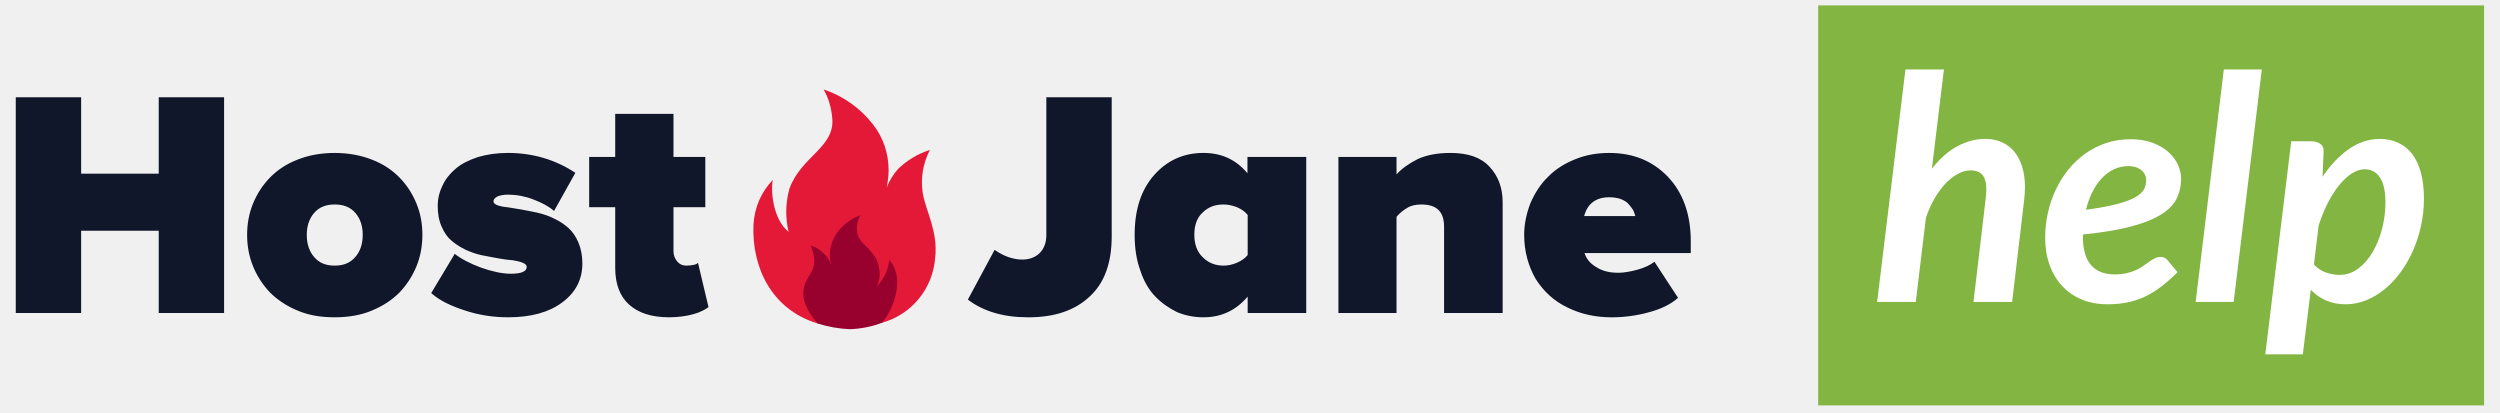
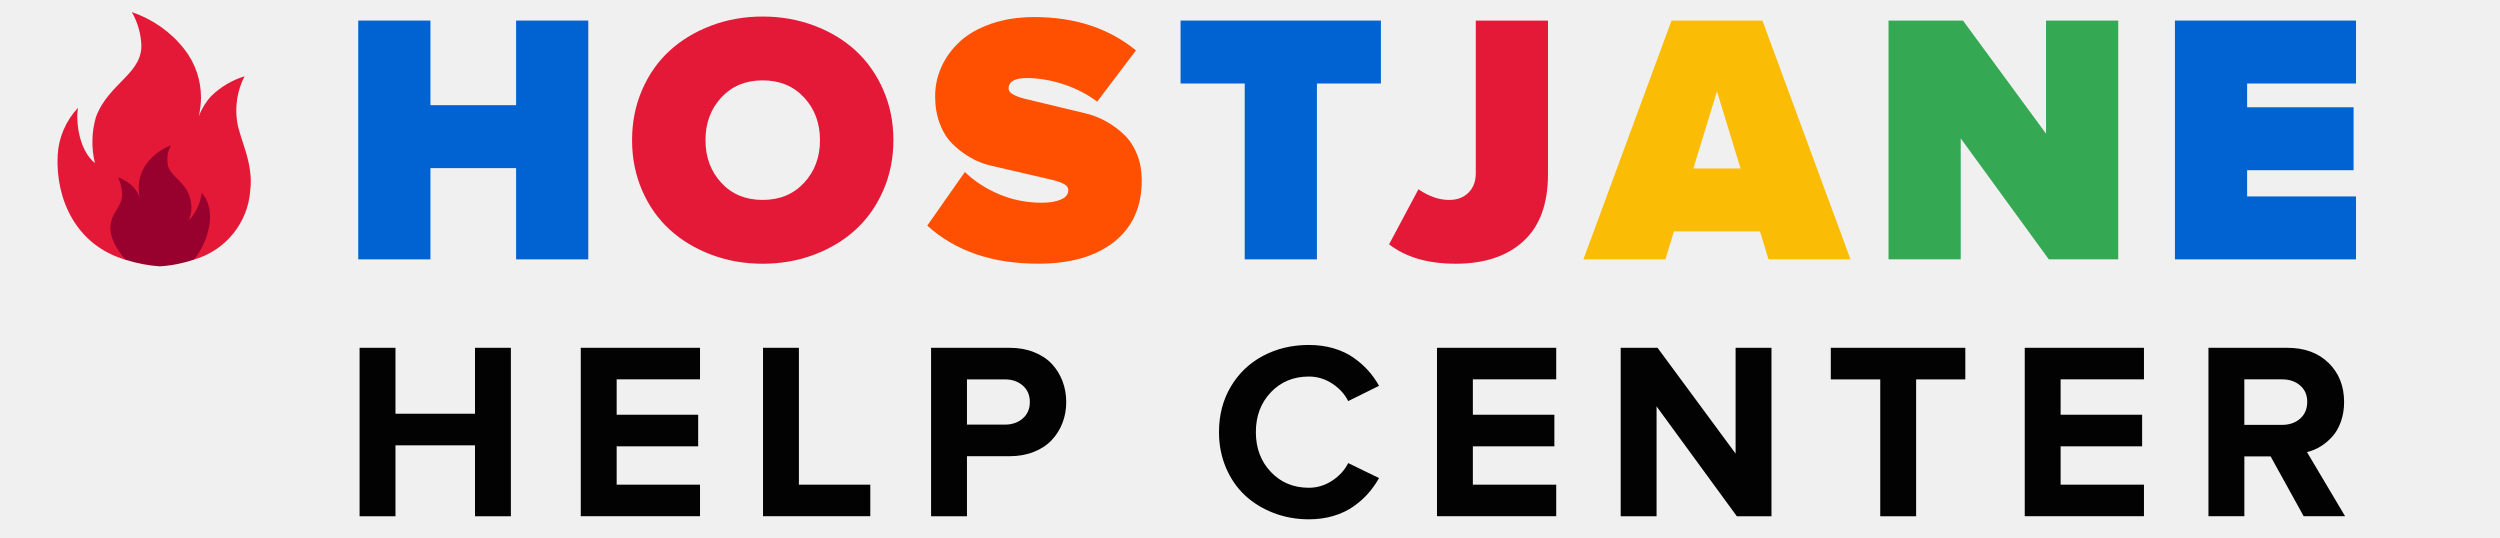
- <svg xmlns="http://www.w3.org/2000/svg" xml:space="preserve" viewBox="0 0 200 33">
-   <path fill="#82B541" d="M145.455.432h53.271v32h-53.271z" />
-   <path fill="#E41937" d="M65.427 25.883c-3.777-1.132-5.292-4.608-5.149-7.889.065-1.36.604-2.626 1.553-3.607-.181.73-.051 3.102 1.257 4.162-.27-1.141-.253-2.33.074-3.478.971-2.62 3.71-3.304 3.409-5.705-.072-.781-.293-1.52-.682-2.213 1.566.526 2.942 1.501 3.949 2.801.83 1.047 1.251 2.343 1.25 3.663-.002.465-.062.928-.152 1.387.206-.545.527-1.063.928-1.508.712-.679 1.571-1.197 2.531-1.505-.564 1.085-.761 2.287-.571 3.471.211 1.344 1.245 3.084.988 5.168-.185 2.443-1.861 4.525-4.254 5.192-1.696-.396-3.461-.392-5.131.061z" />
-   <path fill="#98012E" d="M70.56 25.821c1.05-1.247 1.815-3.662.583-5.023-.083.799-.453 1.549-1.002 2.119.207-.401.279-.855.211-1.324-.185-1.688-1.714-1.976-1.775-3.05-.058-.466.024-.928.258-1.326-.757.268-1.405.77-1.867 1.389-.361.545-.588 1.179-.586 1.834 0 .246.042.49.097.717-.109-.271-.251-.529-.445-.752-.324-.362-.723-.622-1.175-.766.794 2.047-.327 2.181-.544 3.402-.305 1.157.738 2.442 1.112 2.842.815.262 1.673.413 2.561.454.869-.037 1.73-.192 2.572-.516z" />
-   <path fill="#11172B" d="M1.261 25.04V7.782h5.23v6.11h6.207v-6.11h5.229V25.04h-5.229v-6.582H6.491v6.582h-5.23zm18.979-3.746c-.322-.789-.471-1.642-.471-2.499 0-.877.148-1.717.471-2.504.322-.787.776-1.492 1.362-2.09.586-.598 1.316-1.094 2.217-1.438.875-.344 1.86-.528 2.954-.528 1.069 0 2.082.184 2.962.528.905.344 1.638.84 2.224 1.438.586.598 1.04 1.303 1.362 2.09.322.788.471 1.627.471 2.504 0 .857-.148 1.71-.471 2.499s-.776 1.487-1.362 2.107c-.585.582-1.319 1.08-2.224 1.45-.881.372-1.893.533-2.962.533-1.094 0-2.079-.161-2.954-.533-.9-.37-1.631-.868-2.217-1.45-.586-.62-1.04-1.318-1.362-2.107zm4.302-2.499c0 .714.196 1.314.589 1.765.393.469.932.69 1.641.69.714 0 1.256-.222 1.652-.69.396-.45.594-1.051.594-1.765 0-.728-.198-1.314-.594-1.768-.396-.454-.938-.669-1.652-.669-.704 0-1.241.217-1.637.673-.395.457-.593 1.042-.593 1.764zm9.955 4.651 1.882-3.139c.493.394 1.206.77 2.114 1.106.908.318 1.698.485 2.371.485.841 0 1.274-.177 1.274-.551 0-.136-.113-.238-.313-.324-.201-.089-.466-.144-.797-.201-.331-.023-.715-.072-1.153-.151-.414-.079-.858-.159-1.31-.248-.452-.091-.872-.246-1.31-.437-.414-.209-.798-.441-1.129-.729-.331-.273-.596-.659-.797-1.13-.225-.504-.312-1.047-.312-1.683 0-.548.126-1.08.38-1.592.229-.513.598-.965 1.058-1.358.458-.392 1.047-.684 1.766-.925.718-.215 1.513-.335 2.411-.335 1.98 0 3.796.531 5.397 1.592l-1.706 3.052c-.411-.369-.974-.658-1.641-.917s-1.362-.389-2.035-.389c-.338 0-.637.055-.845.141-.208.109-.324.241-.324.396 0 .123.112.234.312.308.201.075.466.137.797.161.331.048.716.109 1.129.184.438.075.881.177 1.305.26.449.107.892.252 1.305.461.438.207.823.463 1.154.761.331.298.597.688.797 1.167.2.484.313 1.027.313 1.665 0 1.271-.529 2.32-1.614 3.119-1.06.793-2.502 1.188-4.329 1.188-1.128 0-2.284-.161-3.415-.533-1.156-.369-2.068-.807-2.735-1.404zm12.637-6.871v-4.021h2.083V9.11h4.661v3.444h2.547v4.021h-2.547V20.1c0 .32.11.59.305.828.195.223.423.322.736.322.195 0 .387-.029.577-.059.19-.043.288-.11.344-.163l.841 3.54c-.267.2-.67.425-1.234.572-.539.146-1.188.244-1.921.244-1.41 0-2.469-.356-3.2-1.018-.731-.661-1.109-1.629-1.109-2.938v-4.854h-2.083zm30.295 7.393 2.139-3.98c.739.52 1.498.777 2.226.777.579 0 1.041-.193 1.385-.523.344-.353.528-.831.528-1.431V7.782h5.23v11.113c0 2.167-.593 3.765-1.778 4.839-1.185 1.116-2.819 1.651-4.901 1.651-2.015 0-3.608-.489-4.829-1.417zm13.343-5.181c0-2.029.522-3.613 1.565-4.789 1.044-1.176 2.359-1.764 3.944-1.764 1.437 0 2.608.535 3.516 1.628v-1.308h4.702V25.04h-4.686v-1.311c-.949 1.118-2.126 1.655-3.531 1.655-.75 0-1.467-.14-2.125-.417-.659-.327-1.246-.734-1.758-1.271-.513-.537-.908-1.229-1.185-2.088-.303-.837-.442-1.774-.442-2.821zm5.434-1.781c-.449.414-.66 1.006-.66 1.781 0 .731.213 1.354.664 1.782.451.461 1.018.681 1.675.681.329 0 .672-.064 1.057-.226.385-.166.667-.362.872-.624v-3.205c-.205-.258-.486-.458-.868-.624-.382-.142-.727-.213-1.061-.213-.688 0-1.231.208-1.679.648zm10.867 8.034V12.555h4.649v1.401c.417-.478 1.014-.882 1.71-1.238.746-.331 1.584-.483 2.6-.483 1.403 0 2.442.351 3.131 1.105.683.729 1.049 1.665 1.049 2.834v8.866h-4.686v-6.899c0-1.189-.572-1.782-1.813-1.782-.448 0-.836.082-1.129.269-.321.187-.601.409-.862.716v7.696h-4.649zm14.861-6.245c0-.918.199-1.769.51-2.564.353-.795.791-1.5 1.405-2.09.566-.59 1.311-1.053 2.137-1.39.876-.361 1.795-.516 2.755-.516 1.919 0 3.481.643 4.686 1.906 1.206 1.262 1.834 2.995 1.834 5.14v.965h-8.497c.134.435.421.816.913 1.107.492.323 1.059.469 1.803.469.401 0 .915-.087 1.493-.24.626-.171 1.057-.386 1.382-.642l1.889 2.885c-.566.512-1.352.899-2.363 1.165-.958.264-1.972.396-2.938.396-1.309 0-2.485-.26-3.534-.781-1.099-.521-1.915-1.293-2.547-2.278-.59-1.025-.928-2.204-.928-3.532zm4.797-1.508h4.091c-.025-.148-.11-.32-.159-.464-.097-.144-.215-.318-.356-.473-.14-.179-.37-.313-.638-.425-.266-.087-.559-.144-.929-.144-1.072.001-1.741.511-2.009 1.506z" />
-   <path fill="#FFF" d="m150.17 24.154 2.266-18.599h3.078l-.963 7.947c.625-.809 1.303-1.409 2.033-1.802.73-.392 1.475-.588 2.234-.588.484 0 .922.085 1.314.257.393.171.727.421 1.002.751.275.329.486.733.637 1.214.15.479.227 1.032.227 1.658 0 .158-.006.319-.02.481-.012.163-.027.332-.043.507l-.965 8.173h-3.092l.965-8.173c.016-.149.031-.292.043-.426.014-.133.02-.258.02-.375 0-.551-.105-.946-.313-1.189-.209-.241-.525-.362-.951-.362-.318 0-.646.09-.99.269-.342.18-.67.435-.988.764-.316.33-.613.729-.889 1.196-.275.467-.51.988-.701 1.565l-.813 6.732h-3.091zm24.318-9.862c0 .575-.115 1.102-.344 1.577-.23.476-.641.901-1.232 1.276-.594.377-1.396.699-2.41.971s-2.305.486-3.873.645v.162c0 2.02.855 3.029 2.564 3.029.367 0 .693-.035.977-.105.283-.072.533-.156.744-.258.213-.1.406-.213.576-.338.172-.125.33-.236.477-.338.146-.1.289-.186.432-.256.141-.07.297-.105.463-.105.1 0 .201.021.301.068.1.045.184.113.25.205l.789.951c-.443.443-.877.826-1.303 1.152s-.859.592-1.301.801c-.443.209-.91.363-1.402.463-.492.102-1.031.15-1.615.15-.75 0-1.43-.127-2.039-.381s-1.131-.613-1.564-1.076c-.434-.465-.77-1.023-1.008-1.678s-.357-1.387-.357-2.197c0-.676.074-1.34.219-1.99.146-.651.357-1.268.633-1.852s.613-1.122 1.014-1.614.854-.918 1.359-1.276c.504-.358 1.059-.639 1.664-.839.604-.2 1.254-.3 1.945-.3.676 0 1.266.096 1.771.287.504.191.926.44 1.264.744.338.306.59.646.758 1.021.164.375.248.742.248 1.101zm-4.217-1.001c-.418 0-.807.085-1.164.257-.359.171-.684.41-.971.72-.287.308-.539.678-.752 1.107s-.381.898-.506 1.408c1.035-.142 1.867-.296 2.496-.463.631-.167 1.119-.352 1.465-.551.346-.2.576-.414.689-.639.111-.226.168-.468.168-.727 0-.125-.027-.254-.082-.388-.053-.133-.137-.252-.25-.356-.111-.104-.258-.192-.438-.263-.178-.07-.397-.105-.655-.105zm5.381 10.863 2.254-18.599h3.041l-2.254 18.599h-3.041zm5.571 4.194 2.076-17.047h1.566c.283 0 .525.061.725.182.201.121.301.319.301.595 0 .05-.004.14-.012.269-.01.13-.018.334-.025.613-.01.279-.025.674-.051 1.183.617-.926 1.316-1.662 2.096-2.209.781-.547 1.605-.819 2.473-.819.535 0 1.021.098 1.459.294s.811.49 1.119.882c.309.393.547.889.713 1.49.168.601.252 1.306.252 2.115 0 .726-.076 1.44-.227 2.139-.148.701-.361 1.365-.637 1.99-.275.627-.604 1.203-.984 1.729-.379.525-.803.98-1.27 1.363-.467.385-.965.686-1.496.9-.529.219-1.078.326-1.645.326-.576 0-1.1-.102-1.572-.307-.471-.203-.877-.49-1.219-.857l-.639 5.17h-3.003zm7.947-14.807c-.342 0-.688.115-1.039.345-.35.229-.688.547-1.014.95-.326.406-.627.883-.908 1.434-.279.551-.52 1.143-.719 1.778l-.375 3.117c.283.299.605.512.969.637s.725.188 1.084.188c.551 0 1.051-.17 1.502-.512.449-.342.836-.789 1.156-1.34.322-.551.57-1.17.746-1.859.174-.688.262-1.377.262-2.071 0-.9-.145-1.571-.438-2.009-.292-.44-.701-.658-1.226-.658z" />
-   <path fill="none" d="M0 0h200v33H0z" />
+ <svg xmlns="http://www.w3.org/2000/svg" xml:space="preserve" viewBox="0 0 200 43">
+   <path fill="#E41937" d="M10.055 20.785c-3.991-1.166-5.607-4.858-5.444-8.333.071-1.44.65-2.788 1.636-3.832-.183.784-.04 3.3 1.346 4.426-.292-1.217-.268-2.49.083-3.683 1.018-2.774 3.92-3.517 3.612-6.053-.075-.822-.328-1.621-.741-2.342 1.655.56 3.126 1.592 4.2 2.967.87 1.106 1.335 2.472 1.332 3.875-.002.501-.064.991-.175 1.485.232-.599.559-1.14.992-1.605.75-.734 1.665-1.282 2.668-1.587-.58 1.127-.785 2.411-.588 3.674.228 1.403 1.314 3.264 1.045 5.461-.188 2.604-1.993 4.81-4.504 5.528-1.8-.412-3.661-.408-5.462.019z" />
+   <path fill="#98012E" d="M15.519 20.768c1.111-1.356 1.914-3.893.618-5.348-.108.863-.485 1.651-1.08 2.255.221-.428.303-.927.228-1.398-.188-1.787-1.826-2.11-1.88-3.24-.059-.495.036-.986.271-1.408-.79.287-1.474.822-1.964 1.485-.401.56-.621 1.249-.618 1.948 0 .239.035.505.08.74-.101-.303-.261-.564-.461-.794-.344-.368-.767-.649-1.25-.815.857 2.17-.336 2.32-.584 3.613-.301 1.221.798 2.562 1.181 2.979.885.283 1.799.46 2.722.521.928-.053 1.847-.239 2.737-.538z" />
+   <path fill="#0063D1" d="M28.66 20.749V1.646h5.775v6.769h6.853V1.646h5.775v19.103h-5.775v-7.3h-6.853v7.3H28.66z" />
+   <path fill="#E41937" d="M51.369 15.232c-.536-1.235-.804-2.575-.804-4.021s.268-2.785.804-4.021 1.271-2.28 2.203-3.133 2.04-1.522 3.321-2.007c1.282-.484 2.655-.727 4.119-.727 1.463 0 2.839.243 4.125.727 1.287.485 2.394 1.154 3.321 2.007s1.662 1.897 2.203 3.133.811 2.575.811 4.021-.271 2.785-.811 4.021-1.275 2.279-2.203 3.132c-.928.854-2.035 1.522-3.321 2.007-1.286.485-2.662.728-4.125.728-1.464 0-2.837-.242-4.119-.728-1.282-.484-2.389-1.153-3.321-2.007-.932-.852-1.667-1.896-2.203-3.132zm6.335-7.433c-.844.914-1.266 2.051-1.266 3.413s.422 2.498 1.266 3.412 1.946 1.37 3.308 1.37c1.361 0 2.466-.456 3.314-1.37.849-.914 1.273-2.051 1.273-3.412s-.424-2.499-1.273-3.413c-.848-.914-1.953-1.37-3.314-1.37-1.362 0-2.464.457-3.308 1.37z" />
+   <path fill="#FF4F00" d="m74.182 18.05 3.006-4.289c.765.735 1.678 1.329 2.741 1.78 1.063.451 2.205.677 3.426.677.606 0 1.109-.083 1.51-.251.4-.167.601-.422.601-.767 0-.194-.122-.357-.364-.487-.243-.13-.569-.242-.978-.338-.409-.094-.876-.202-1.403-.324s-1.083-.251-1.668-.387c-.586-.136-1.178-.273-1.778-.412s-1.167-.366-1.703-.683-1.009-.684-1.419-1.103c-.41-.418-.736-.951-.979-1.597-.242-.646-.363-1.37-.363-2.17 0-.822.17-1.609.51-2.361s.832-1.424 1.476-2.018c.643-.593 1.477-1.067 2.503-1.422 1.025-.355 2.172-.533 3.44-.533 3.246 0 5.958.888 8.137 2.665l-3.105 4.101c-.804-.605-1.708-1.07-2.711-1.396-1.004-.326-1.978-.489-2.921-.489-.97 0-1.455.279-1.455.835 0 .183.122.342.366.479.244.137.572.255.985.354.413.1.879.212 1.401.337s1.075.259 1.659.399c.585.141 1.176.283 1.775.427.598.144 1.165.371 1.699.68.534.31 1.008.668 1.42 1.076.413.408.741.921.985 1.541.244.618.366 1.308.366 2.067 0 2.097-.734 3.73-2.203 4.9-1.469 1.169-3.494 1.754-6.076 1.754-3.673.004-6.633-1.012-8.88-3.045z" />
+   <path fill="#0063D1" d="M94.446 6.681V1.646h16.026V6.68h-5.119v14.068h-5.775V6.681h-5.132z" />
+   <path fill="#E41937" d="m111.126 19.546 2.35-4.404c.829.568 1.65.853 2.461.853.634 0 1.146-.193 1.538-.58s.588-.911.588-1.573V1.646h5.775v12.292c0 2.378-.657 4.165-1.972 5.363s-3.119 1.797-5.412 1.797c-2.219.001-3.995-.517-5.328-1.552z" />
+   <path fill="#FBBC05" d="m126.673 20.749 7.048-19.103h7.272l7.048 19.103h-6.559l-.686-2.237h-6.88l-.686 2.237h-6.557zm8.796-7.271h3.776l-1.888-6.167-1.888 6.167z" />
+   <path fill="#34A853" d="M151.083 20.749V1.646h5.957l6.643 9.048V1.646h5.775v19.103h-5.552l-7.048-9.677v9.677h-5.775z" />
+   <path fill="#0063D1" d="M173.994 20.749V1.646h14.487V6.68h-8.712v1.902h8.517v5.035h-8.517v2.098h8.712v5.034h-14.487z" />
+   <path fill="#020202" d="M28.767 41.299V27.824h2.871v5.277H38v-5.277h2.871v13.475H38v-5.672h-6.362v5.672h-2.871zm17.695 0V27.824h9.539v2.525h-6.668v2.831h6.521v2.525h-6.521v3.067h6.668v2.525h-9.539zm14.58 0V27.824h2.871v10.949h5.711v2.525h-8.582zm13.444 0V27.824h6.292c.709 0 1.354.115 1.935.346.581.229 1.057.542 1.428.937s.656.854.856 1.376c.2.523.301 1.084.301 1.682 0 .593-.1 1.148-.3 1.668s-.487.978-.861 1.376c-.374.397-.85.712-1.427.941-.578.23-1.22.346-1.929.346h-3.424V41.3h-2.871zm2.871-7.329h3.028c.579 0 1.057-.164 1.435-.493.378-.329.567-.767.567-1.313 0-.552-.189-.992-.567-1.321-.378-.329-.856-.493-1.435-.493h-3.028v3.62zm20.162.596c0-1.36.315-2.572.947-3.638.631-1.064 1.492-1.886 2.584-2.464s2.312-.867 3.66-.867c.71 0 1.369.09 1.978.269.608.18 1.138.428 1.588.744s.842.659 1.174 1.028c.332.368.623.777.873 1.228l-2.466 1.221c-.289-.569-.72-1.038-1.292-1.409-.572-.37-1.19-.555-1.854-.555-1.23 0-2.244.42-3.043 1.26-.8.84-1.199 1.9-1.199 3.184s.399 2.346 1.199 3.189c.799.843 1.813 1.265 3.043 1.265.664 0 1.282-.188 1.854-.561.572-.374 1.003-.845 1.292-1.414l2.466 1.2c-.256.452-.547.862-.873 1.232-.325.37-.715.716-1.169 1.036-.453.32-.984.572-1.593.756s-1.268.275-1.978.275c-1.007 0-1.952-.172-2.836-.514-.885-.342-1.647-.814-2.289-1.417-.641-.602-1.146-1.339-1.514-2.211s-.552-1.816-.552-2.837zm17.44 6.733V27.824h9.538v2.525h-6.668v2.831h6.521v2.525h-6.521v3.067h6.668v2.525h-9.538zm14.696 0V27.824h2.949l6.244 8.464v-8.464h2.87v13.475h-2.771l-6.422-8.789v8.789h-2.87zm16.809-10.949v-2.525h10.762v2.525h-3.936v10.949h-2.87V30.35h-3.956zm15.515 10.949V27.824h9.538v2.525h-6.668v2.831h6.521v2.525h-6.521v3.067h6.668v2.525h-9.538zm14.698 0V27.824h6.303c1.381 0 2.484.404 3.31 1.213.825.81 1.238 1.852 1.238 3.127 0 .566-.086 1.089-.257 1.569-.171.479-.401.879-.69 1.198s-.604.582-.942.789-.698.356-1.08.448l3.049 5.13h-3.314l-2.644-4.784h-2.102v4.784h-2.871zm2.87-7.31h3.028c.579 0 1.057-.166 1.436-.498.378-.332.567-.781.567-1.347 0-.546-.189-.981-.567-1.307-.379-.325-.856-.488-1.436-.488h-3.028v3.64z" />
+   <path fill="none" d="M0 0h200v43H0z" />
</svg>
